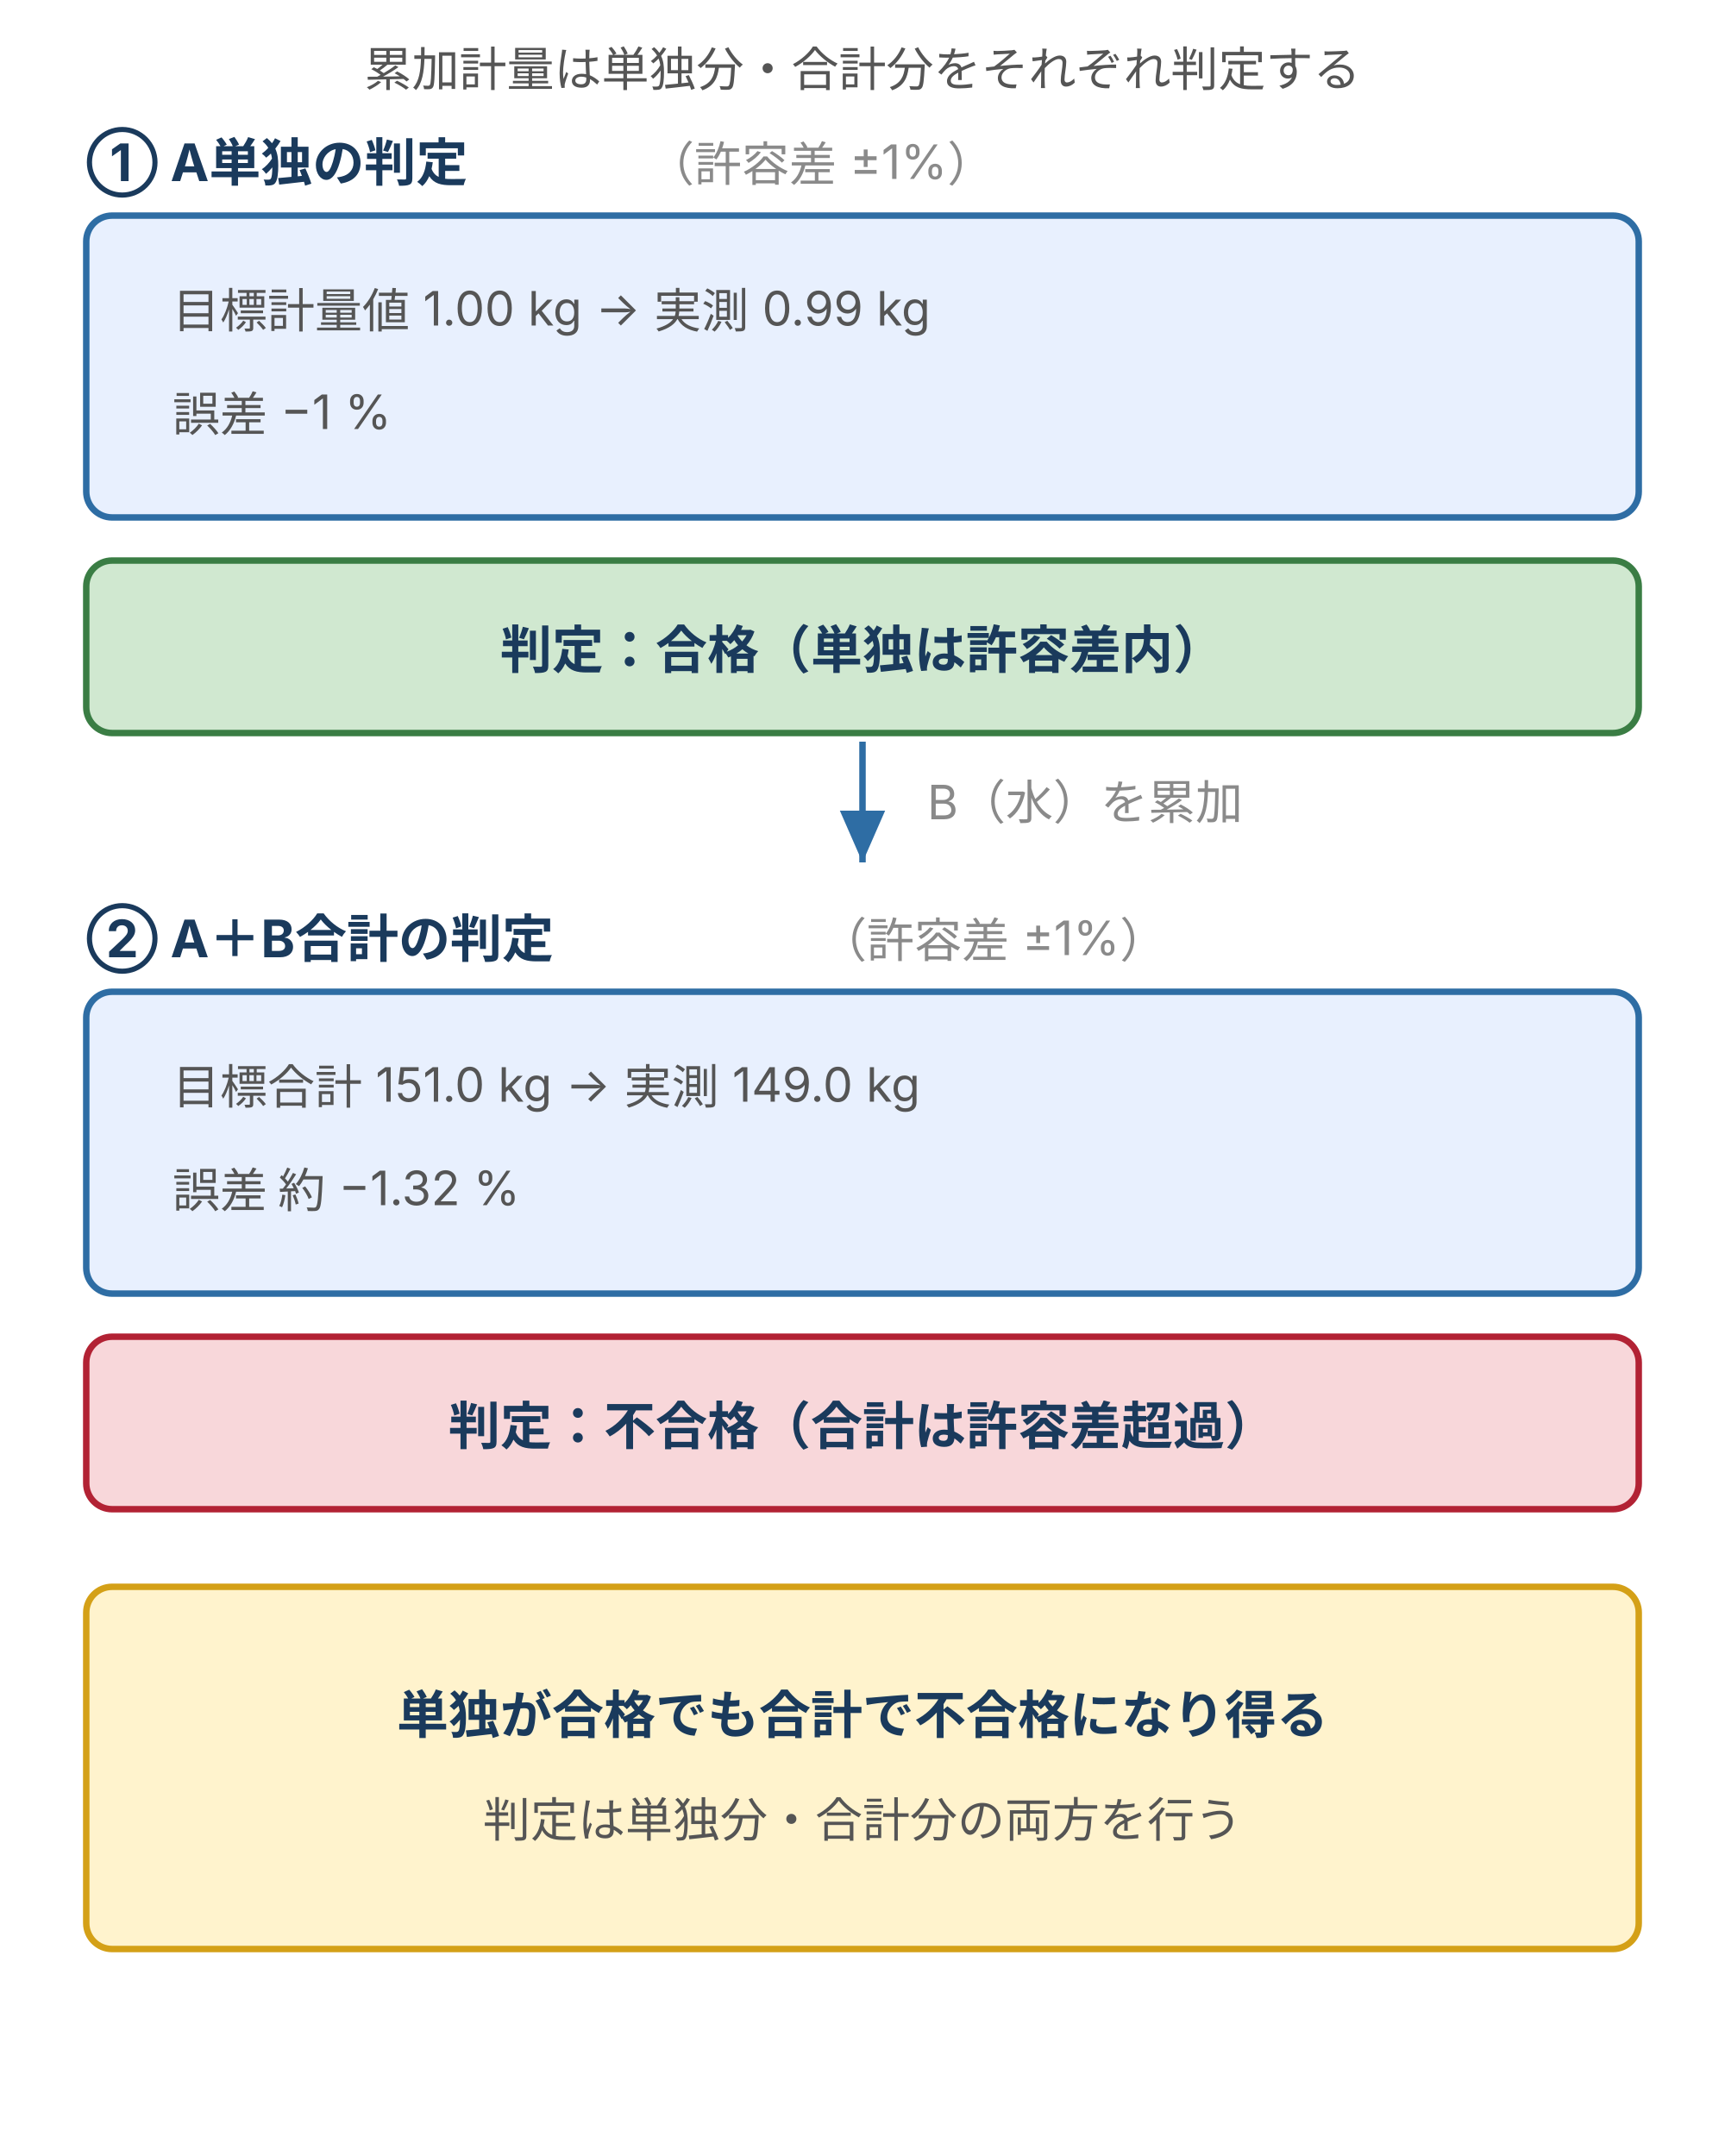
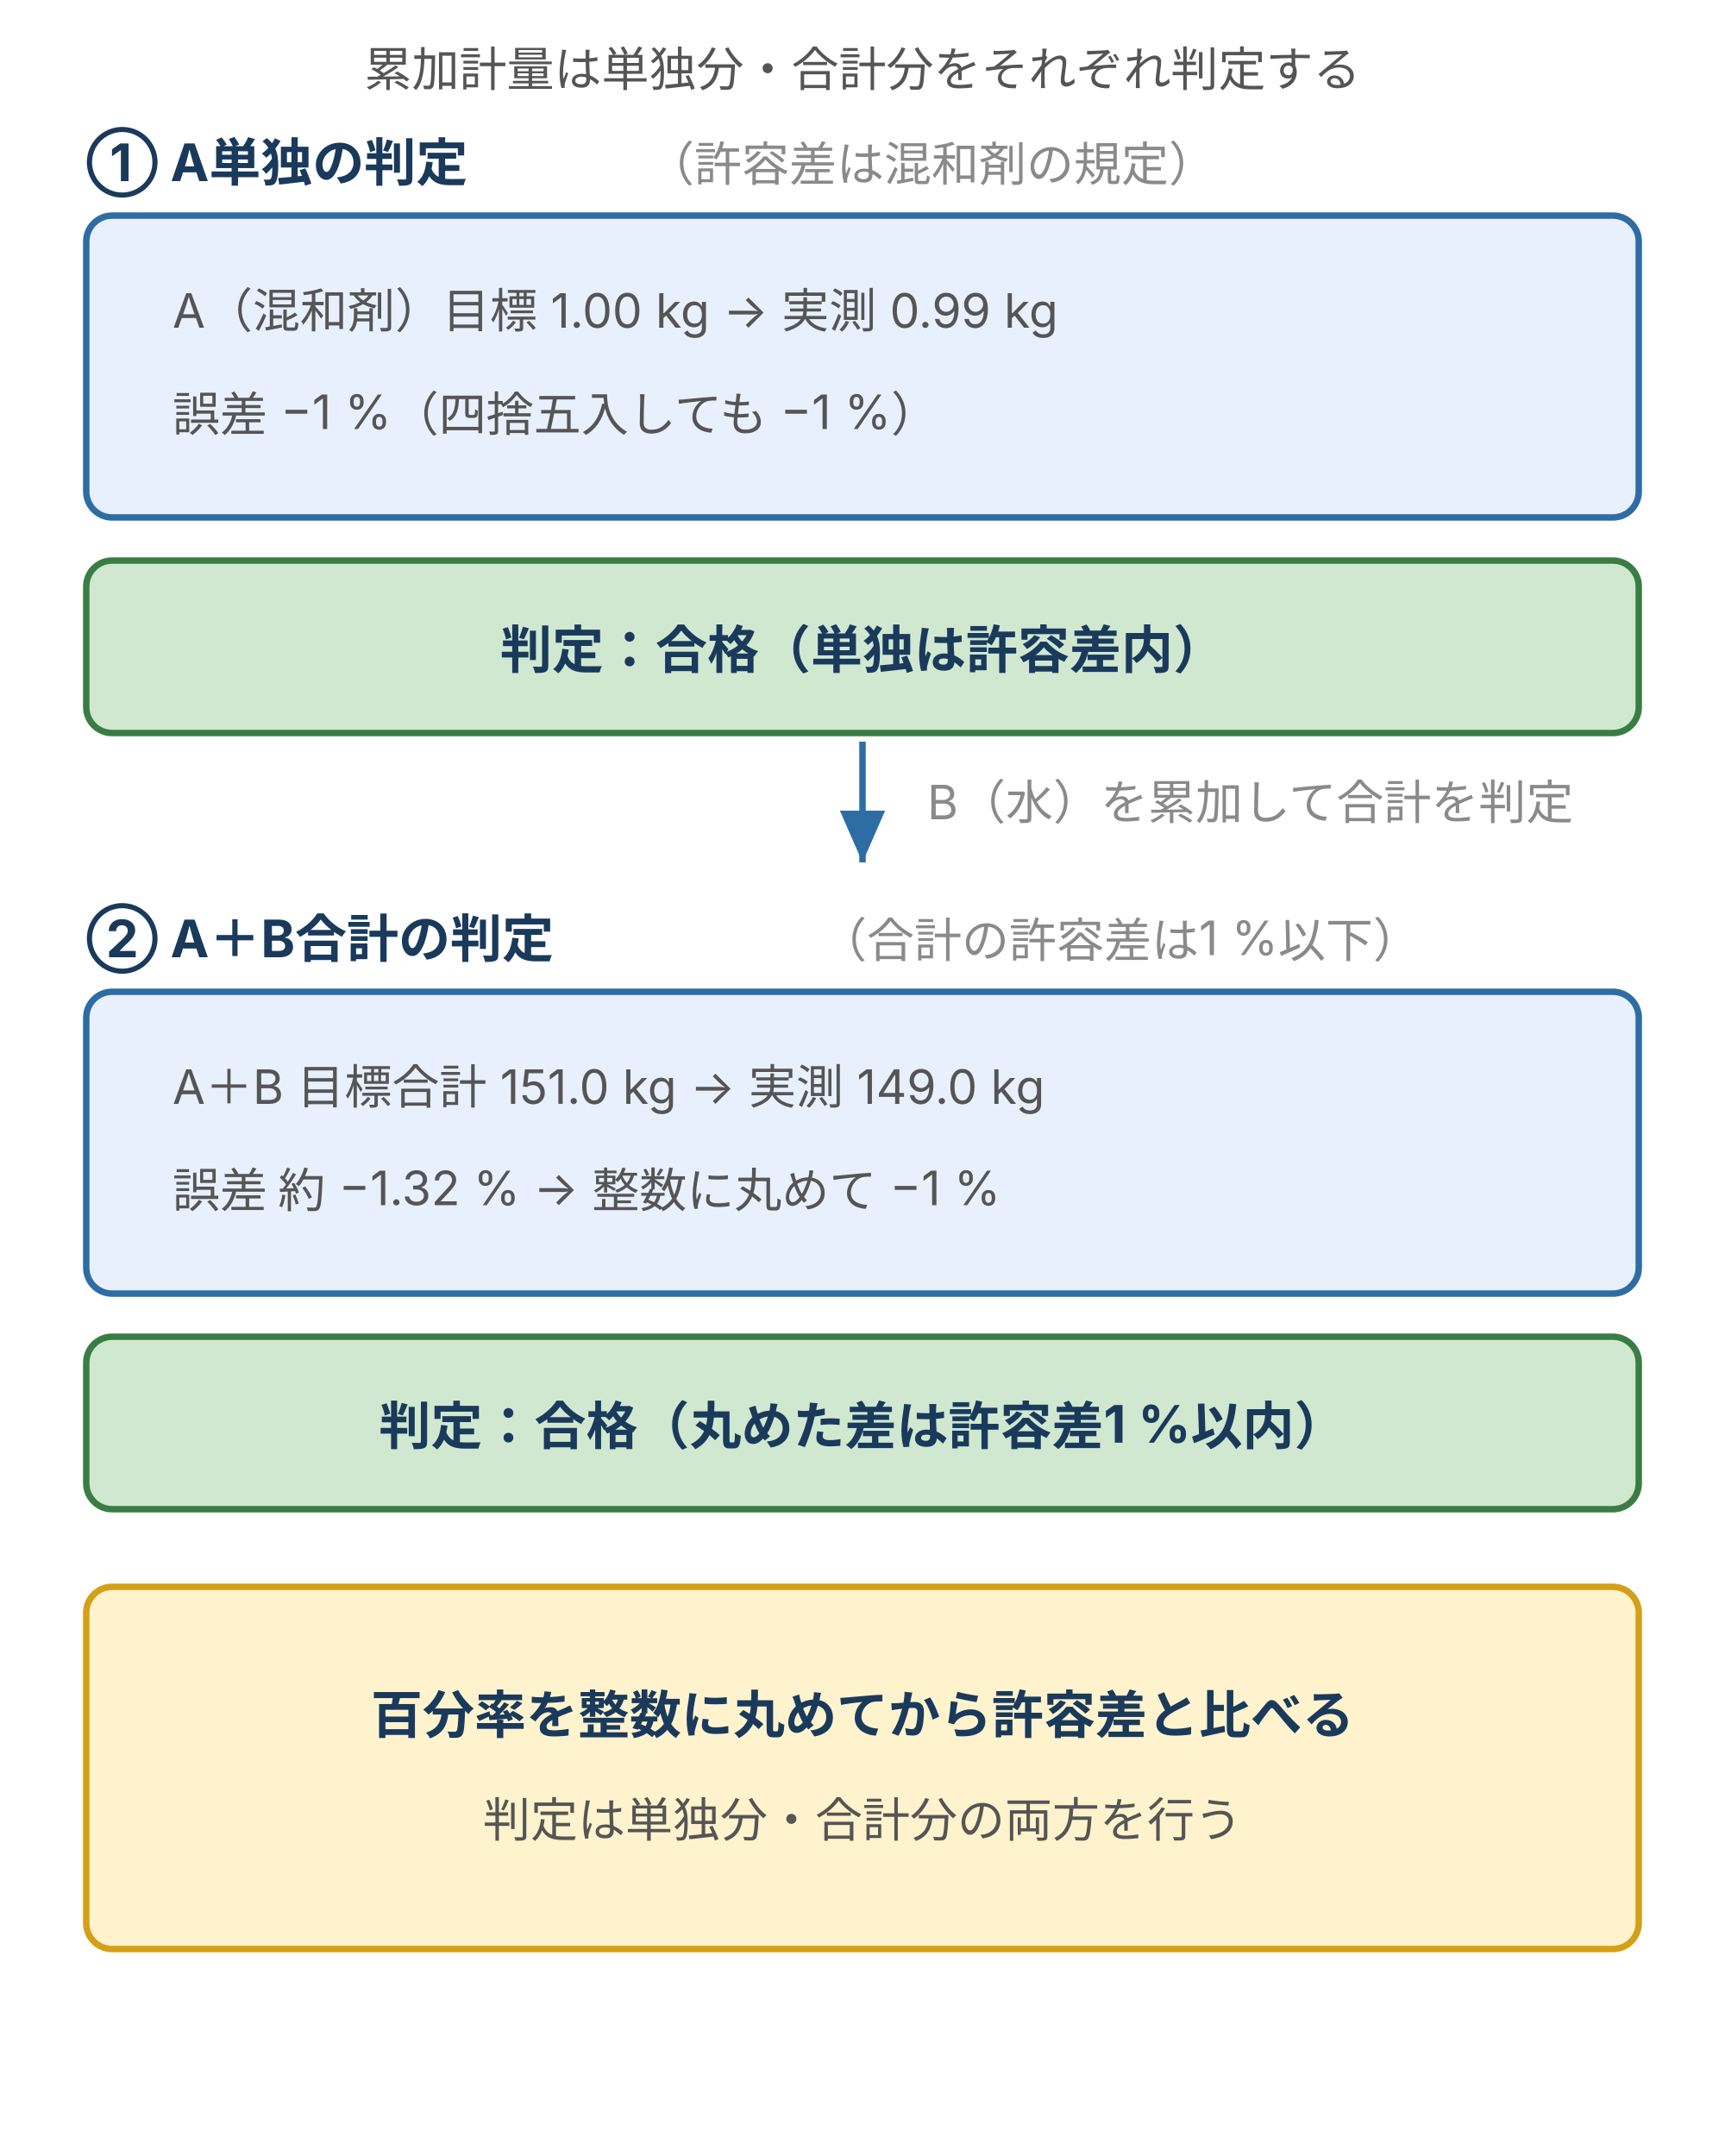
- <svg xmlns="http://www.w3.org/2000/svg" viewBox="0 0 400 500" style="max-width:400px;width:100%" role="img" aria-label="累加計量の許容差判定。あらかじめ計量した混和剤Aに水Bを累加すると、A単独の判定に加えA＋B合計の判定が別に必要で、単独が合格でも合計で不合格になり得ることを示す図">
+ <svg xmlns="http://www.w3.org/2000/svg" viewBox="0 0 400 500" style="max-width:400px;width:100%" role="img" aria-label="混和剤Aと水Bを累加計量し、単独と合計を別々に判定する。合計誤差は約−1.32%を整数の−1%に丸めるため許容差1%以内で合格となる">
  <defs>
    <style>
      text { font-family: Inter, "Noto Sans JP", "Hiragino Kaku Gothic ProN", "Hiragino Sans", sans-serif; }
      .t-lead  { font-size: 11px; fill: #555; }
      .t-sec   { font-size: 12px; font-weight: bold; fill: #1a3a5c; }
      .t-note  { font-size: 11px; fill: #8a8a8a; }
      .t-desc  { font-size: 11px; fill: #555; }
      .t-verdict { font-size: 12px; font-weight: bold; fill: #1a3a5c; }
      .t-sum   { font-size: 12px; font-weight: bold; fill: #1a3a5c; }
      .box-b { fill: #e8f0fe; stroke: #2e6da4; stroke-width: 1.5; }
      .box-pos { fill: #d0e8d0; stroke: #3a7d44; stroke-width: 1.5; }
      .box-dan { fill: #f8d7da; stroke: #b22234; stroke-width: 1.5; }
      .box-warn { fill: #fff3cd; stroke: #d4a017; stroke-width: 1.5; }
      .arrow-line { stroke: #2e6da4; stroke-width: 1.5; fill: none; }
    </style>
    <marker id="arrowB" markerWidth="8" markerHeight="7" refX="8" refY="3.5" orient="auto">
      <polygon points="0,0 8,3.5 0,7" fill="#2e6da4" />
    </marker>
  </defs>
  <text class="t-lead" x="200" y="20" text-anchor="middle">累加計量は単独分・合計分をそれぞれ判定する</text>
  <text class="t-sec" x="20" y="42">① A単独の判定</text>
-   <text class="t-note" x="150" y="42">（許容差 ±1%）</text>
+   <text class="t-note" x="150" y="42">（許容差は混和剤の規定）</text>
  <rect class="box-b" x="20" y="50" width="360" height="70" rx="6" />
-   <text class="t-desc" x="40" y="76">目標計量値 1.00 kg → 実測 0.99 kg</text>
-   <text class="t-desc" x="40" y="100">誤差 −1 %</text>
+   <text class="t-desc" x="40" y="76">A（混和剤）目標 1.00 kg → 実測 0.99 kg</text>
+   <text class="t-desc" x="40" y="100">誤差 −1 %（四捨五入しても −1 %）</text>
  <rect class="box-pos" x="20" y="130" width="360" height="40" rx="6" />
  <text class="t-verdict" x="200" y="155" text-anchor="middle">判定：合格（単独は許容差内）</text>
  <line class="arrow-line" x1="200" y1="172" x2="200" y2="200" marker-end="url(#arrowB)" />
-   <text class="t-note" x="215" y="190">B（水）を累加</text>
+   <text class="t-note" x="215" y="190">B（水）を累加して合計を判定</text>
  <text class="t-sec" x="20" y="222">② A＋B合計の判定</text>
-   <text class="t-note" x="190" y="222">（許容差 ±1%）</text>
+   <text class="t-note" x="190" y="222">（合計の許容差は1 %以下）</text>
  <rect class="box-b" x="20" y="230" width="360" height="70" rx="6" />
-   <text class="t-desc" x="40" y="256">目標合計 151.0 kg → 実測 149.0 kg</text>
-   <text class="t-desc" x="40" y="280">誤差 約 −1.32 %</text>
-   <rect class="box-dan" x="20" y="310" width="360" height="40" rx="6" />
-   <text class="t-verdict" x="200" y="335" text-anchor="middle">判定：不合格（合計は許容差超過）</text>
+   <text class="t-desc" x="40" y="256">A＋B 目標合計 151.0 kg → 実測 149.0 kg</text>
+   <text class="t-desc" x="40" y="280">誤差 約 −1.32 % → 整数に丸めて −1 %</text>
+   <rect class="box-pos" x="20" y="310" width="360" height="40" rx="6" />
+   <text class="t-verdict" x="200" y="335" text-anchor="middle">判定：合格（丸めた差は許容差1 %以内）</text>
  <rect class="box-warn" x="20" y="368" width="360" height="84" rx="6" />
-   <text class="t-sum" x="200" y="402" text-anchor="middle">単独が合格でも合計で不合格になり得る</text>
+   <text class="t-sum" x="200" y="402" text-anchor="middle">百分率を整数に丸めてから許容差と比べる</text>
  <text class="t-desc" x="200" y="426" text-anchor="middle">判定は単独分・合計分の両方を行う</text>
</svg>
